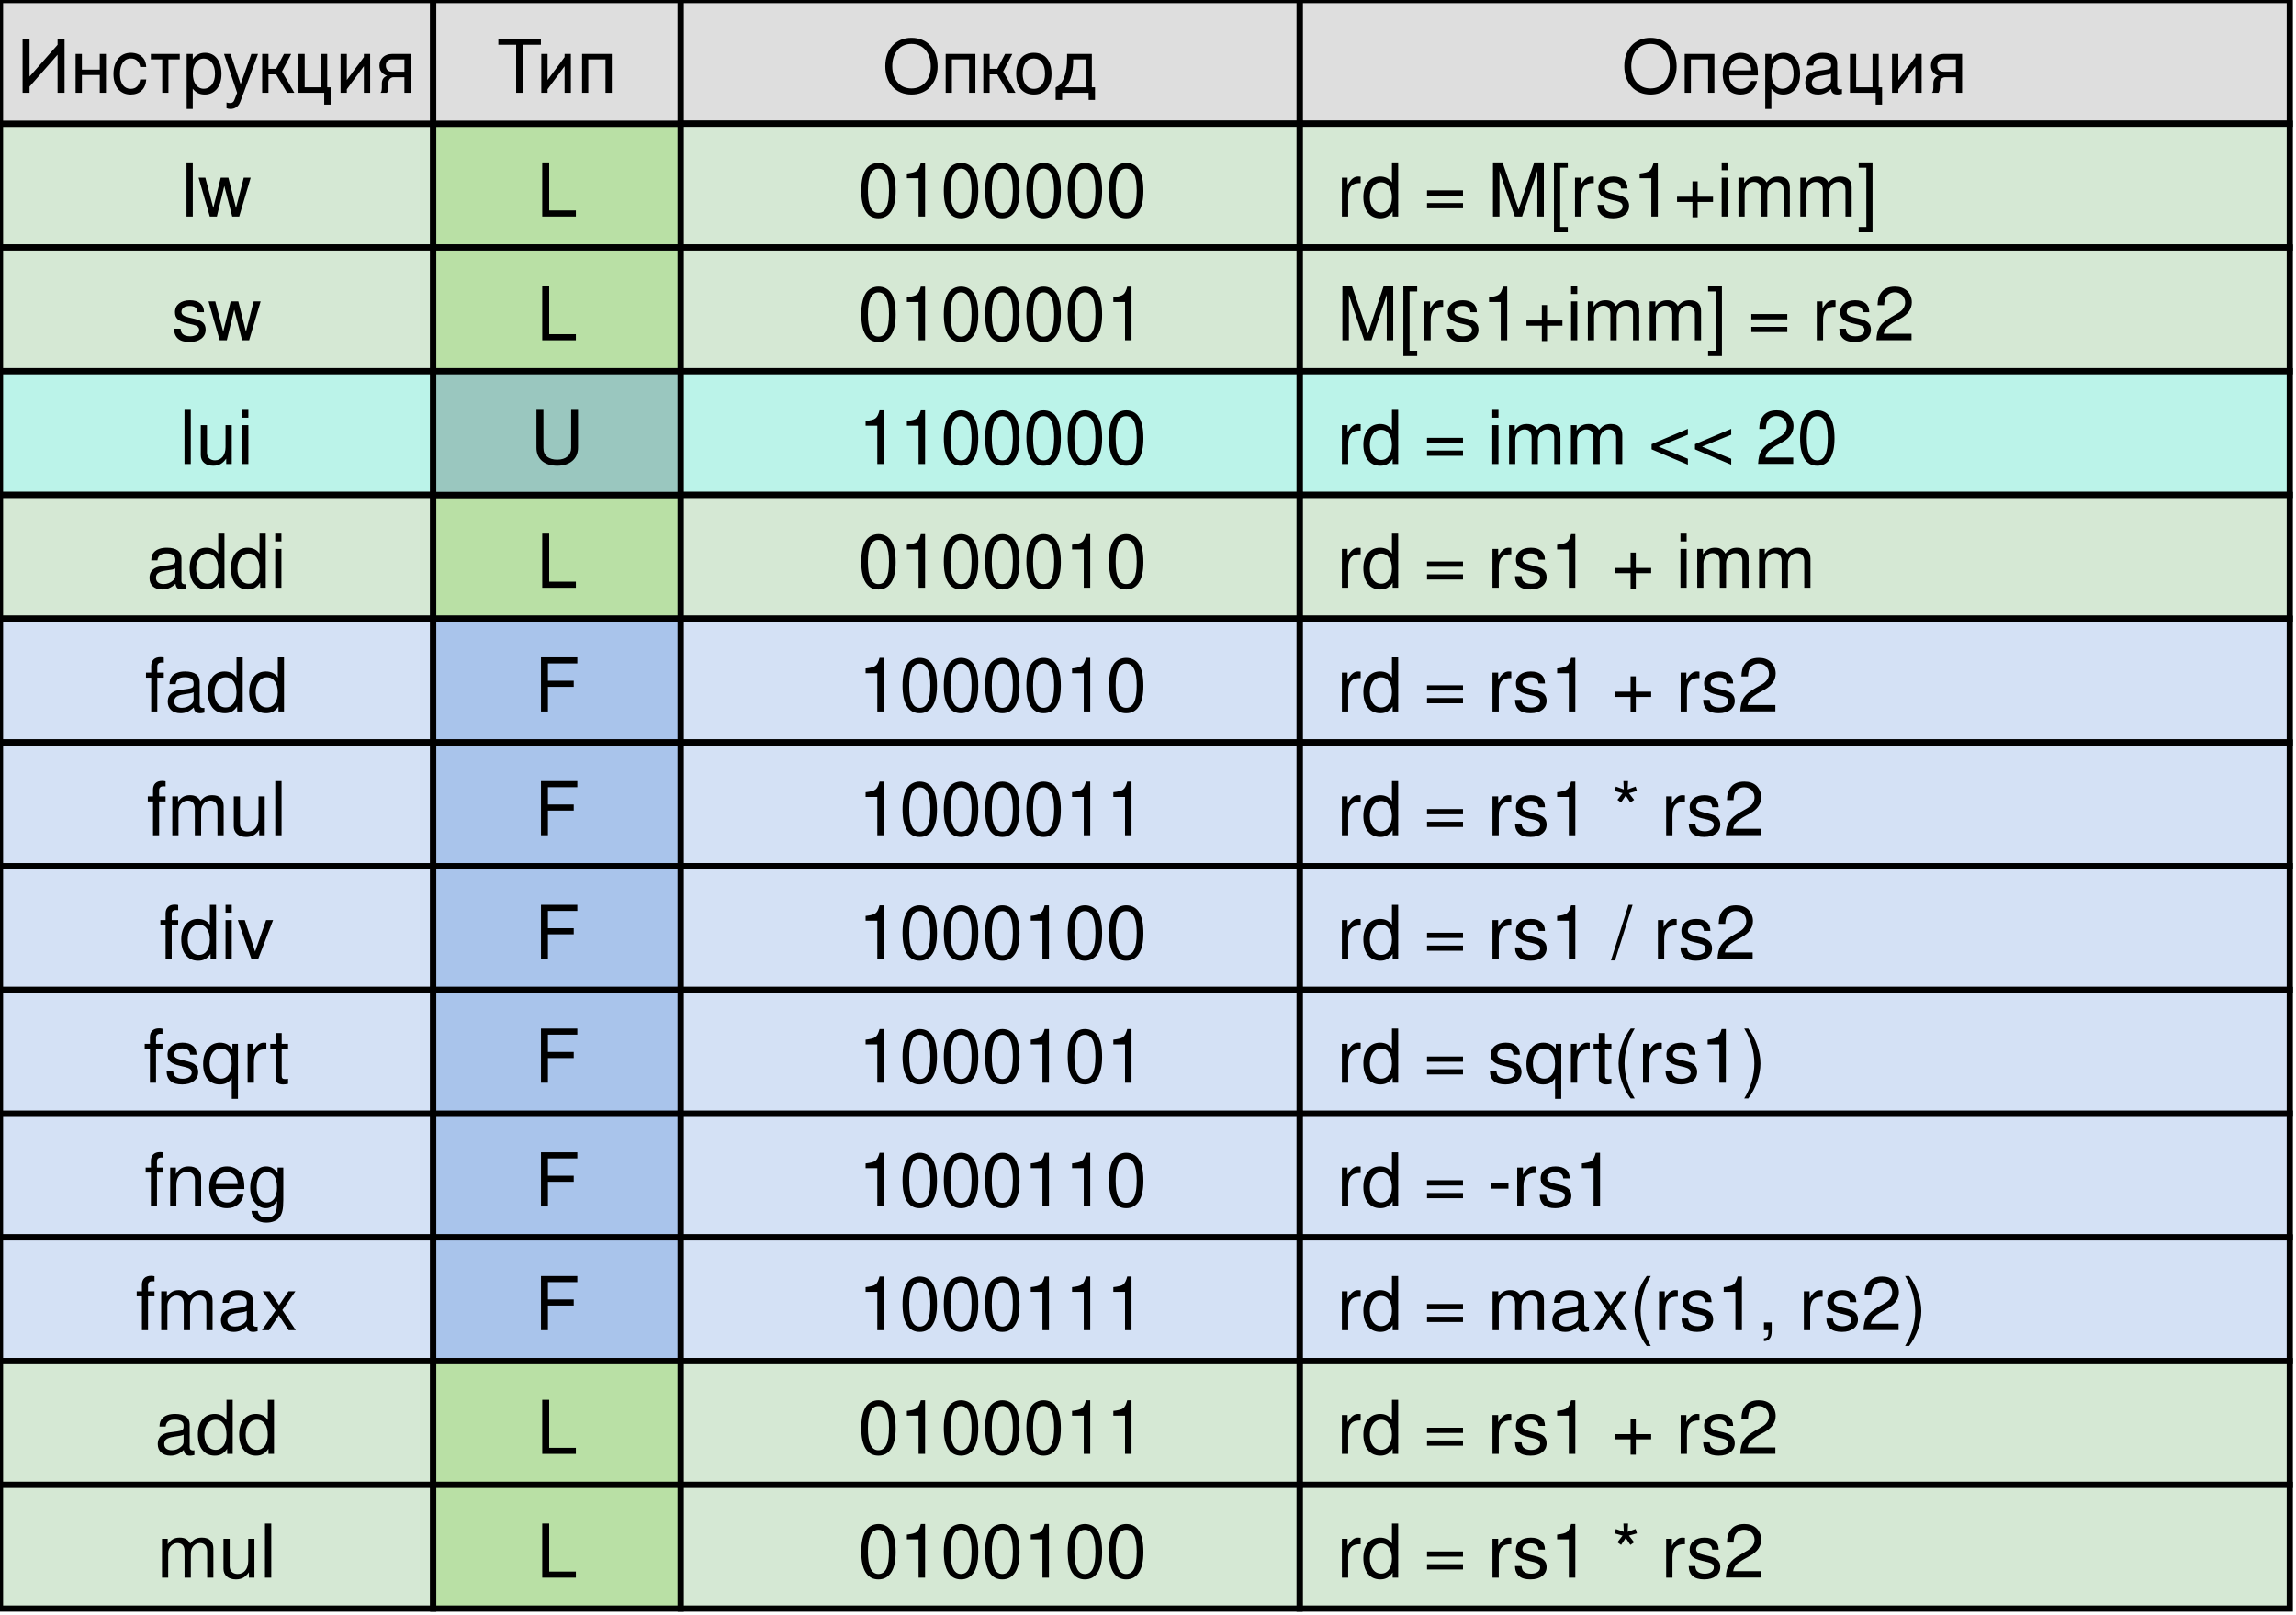
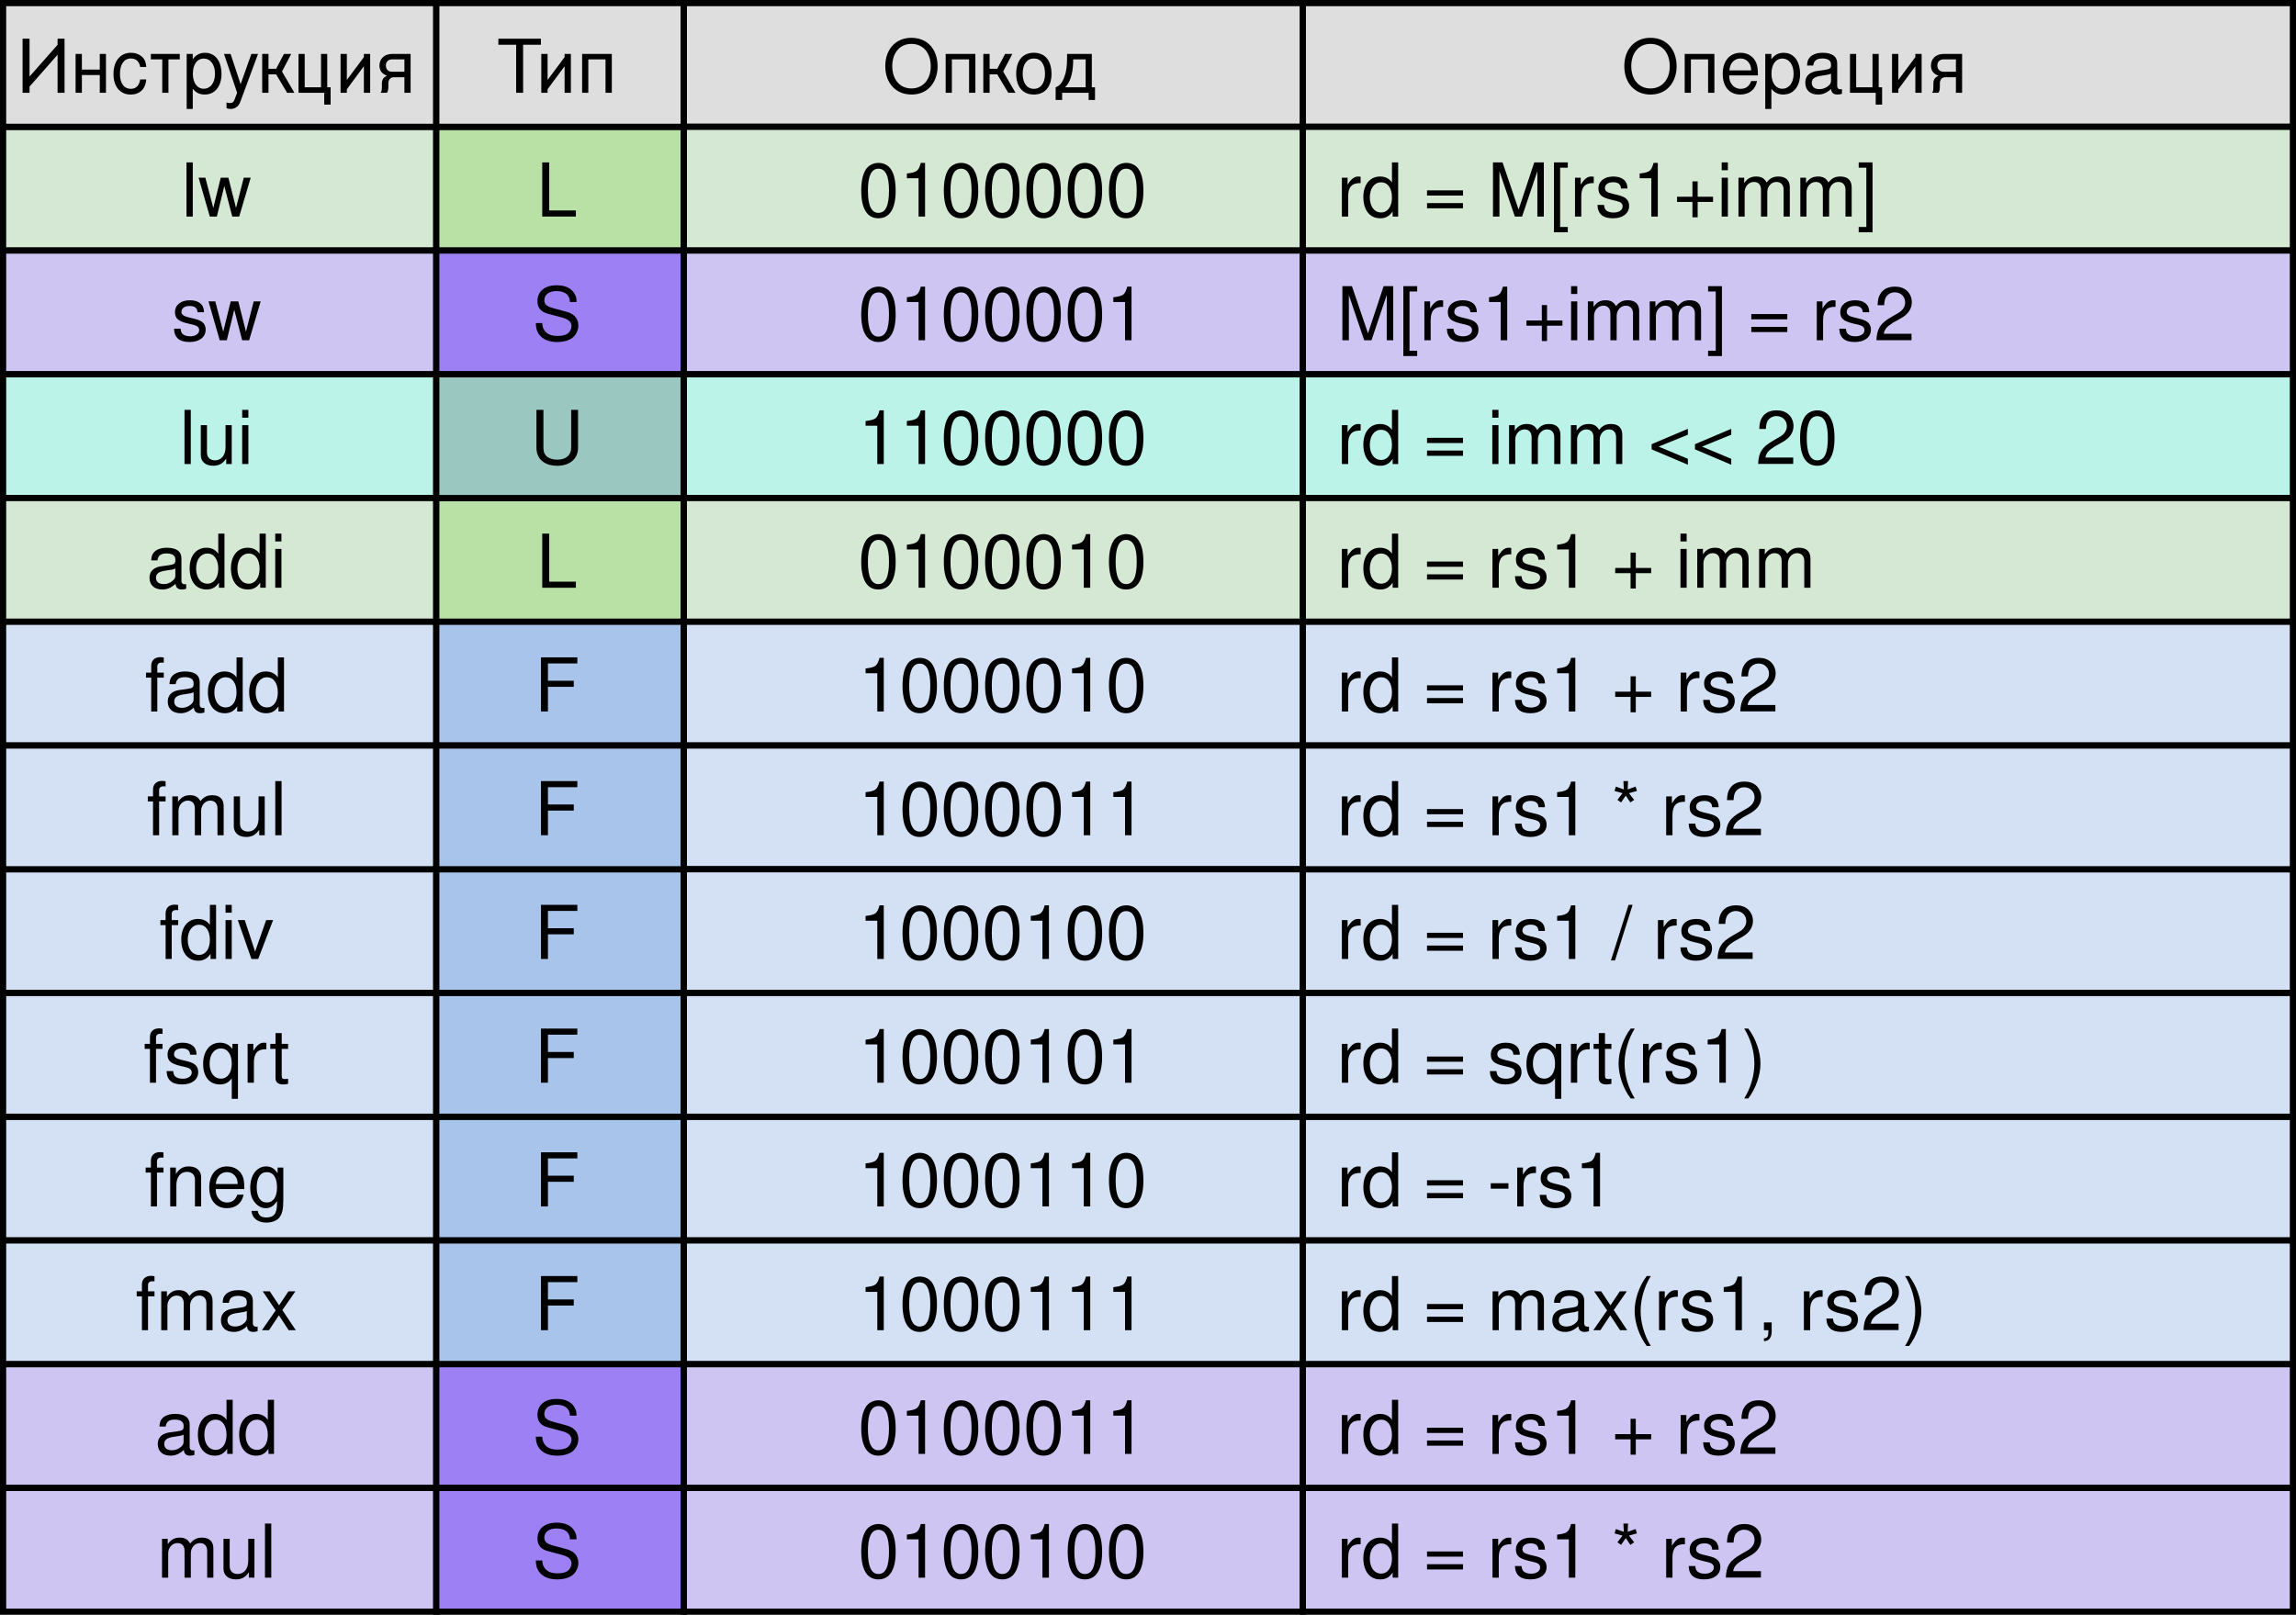
<svg xmlns="http://www.w3.org/2000/svg" style="background: transparent; background-color: transparent; color-scheme: light;" version="1.1" width="371px" height="261px" viewBox="0 0 371 261">
  <defs />
  <g>
    <g data-cell-id="0">
      <g data-cell-id="1">
        <g data-cell-id="ktNp69e0aBhXYcNmCIYP-1">
-           <g>
+           <g transform="translate(0.5,0.5)">
            <rect x="0" y="20" width="70" height="20" fill="#d5e8d4" stroke="#000000" pointer-events="all" style="fill: rgb(213, 232, 212); stroke: rgb(0, 0, 0);" />
          </g>
          <g>
            <g fill="#000000" font-family="Helvetica" text-anchor="middle" font-size="12px" style="fill: rgb(0, 0, 0);">
              <text x="35" y="35">
                <tspan>lw</tspan>
              </text>
            </g>
          </g>
        </g>
        <g data-cell-id="ktNp69e0aBhXYcNmCIYP-2">
-           <g>
-             <rect x="0" y="40" width="70" height="20" fill="#d5e8d4" stroke="#000000" pointer-events="all" style="fill: rgb(213, 232, 212); stroke: rgb(0, 0, 0);" />
+           <g transform="translate(0.5,0.5)">
+             <rect x="0" y="40" width="70" height="20" fill="#cfc5f3" stroke="#000000" pointer-events="all" style="fill: rgb(207, 197, 243); stroke: rgb(0, 0, 0);" />
          </g>
          <g>
            <g fill="#000000" font-family="Helvetica" text-anchor="middle" font-size="12px" style="fill: rgb(0, 0, 0);">
              <text x="35" y="55">
                <tspan>sw</tspan>
              </text>
            </g>
          </g>
        </g>
        <g data-cell-id="ktNp69e0aBhXYcNmCIYP-3">
-           <g>
+           <g transform="translate(0.5,0.5)">
            <rect x="0" y="60" width="70" height="20" fill="#bbf3e9" stroke="#000000" pointer-events="all" style="fill: rgb(187, 243, 233); stroke: rgb(0, 0, 0);" />
          </g>
          <g>
            <g fill="#000000" font-family="Helvetica" text-anchor="middle" font-size="12px" style="fill: rgb(0, 0, 0);">
              <text x="35" y="75">
                <tspan>lui</tspan>
              </text>
            </g>
          </g>
        </g>
        <g data-cell-id="ktNp69e0aBhXYcNmCIYP-4">
-           <g>
+           <g transform="translate(0.5,0.5)">
            <rect x="0" y="80" width="70" height="20" fill="#d5e8d4" stroke="#000000" pointer-events="all" style="fill: rgb(213, 232, 212); stroke: rgb(0, 0, 0);" />
          </g>
          <g>
            <g fill="#000000" font-family="Helvetica" text-anchor="middle" font-size="12px" style="fill: rgb(0, 0, 0);">
              <text x="35" y="95">
                <tspan>addi</tspan>
              </text>
            </g>
          </g>
        </g>
        <g data-cell-id="ktNp69e0aBhXYcNmCIYP-5">
-           <g>
+           <g transform="translate(0.5,0.5)">
            <rect x="0" y="140" width="70" height="20" fill="#d4e1f5" stroke="#000000" pointer-events="all" style="fill: rgb(212, 225, 245); stroke: rgb(0, 0, 0);" />
          </g>
          <g>
            <g fill="#000000" font-family="Helvetica" text-anchor="middle" font-size="12px" style="fill: rgb(0, 0, 0);">
              <text x="35" y="155">
                <tspan>fdiv</tspan>
              </text>
            </g>
          </g>
        </g>
        <g data-cell-id="ktNp69e0aBhXYcNmCIYP-6">
-           <g>
+           <g transform="translate(0.5,0.5)">
            <rect x="0" y="180" width="70" height="20" fill="#d4e1f5" stroke="#000000" pointer-events="all" style="fill: rgb(212, 225, 245); stroke: rgb(0, 0, 0);" />
          </g>
          <g>
            <g fill="#000000" font-family="Helvetica" text-anchor="middle" font-size="12px" style="fill: rgb(0, 0, 0);">
              <text x="35" y="195">
                <tspan>fneg</tspan>
              </text>
            </g>
          </g>
        </g>
        <g data-cell-id="ktNp69e0aBhXYcNmCIYP-7">
-           <g>
+           <g transform="translate(0.5,0.5)">
            <rect x="0" y="160" width="70" height="20" fill="#d4e1f5" stroke="#000000" pointer-events="all" style="fill: rgb(212, 225, 245); stroke: rgb(0, 0, 0);" />
          </g>
          <g>
            <g fill="#000000" font-family="Helvetica" text-anchor="middle" font-size="12px" style="fill: rgb(0, 0, 0);">
              <text x="35" y="175">
                <tspan>fsqrt</tspan>
              </text>
            </g>
          </g>
        </g>
        <g data-cell-id="ktNp69e0aBhXYcNmCIYP-8">
-           <g>
+           <g transform="translate(0.5,0.5)">
            <rect x="0" y="200" width="70" height="20" fill="#d4e1f5" stroke="#000000" pointer-events="all" style="fill: rgb(212, 225, 245); stroke: rgb(0, 0, 0);" />
          </g>
          <g>
            <g fill="#000000" font-family="Helvetica" text-anchor="middle" font-size="12px" style="fill: rgb(0, 0, 0);">
              <text x="35" y="215">
                <tspan>fmax</tspan>
              </text>
            </g>
          </g>
        </g>
        <g data-cell-id="ktNp69e0aBhXYcNmCIYP-9">
-           <g>
+           <g transform="translate(0.5,0.5)">
            <rect x="0" y="100" width="70" height="20" fill="#d4e1f5" stroke="#000000" pointer-events="all" style="fill: rgb(212, 225, 245); stroke: rgb(0, 0, 0);" />
          </g>
          <g>
            <g fill="#000000" font-family="Helvetica" text-anchor="middle" font-size="12px" style="fill: rgb(0, 0, 0);">
              <text x="35" y="115">
                <tspan>fadd</tspan>
              </text>
            </g>
          </g>
        </g>
        <g data-cell-id="ktNp69e0aBhXYcNmCIYP-10">
-           <g>
+           <g transform="translate(0.5,0.5)">
            <rect x="0" y="120" width="70" height="20" fill="#d4e1f5" stroke="#000000" pointer-events="all" style="fill: rgb(212, 225, 245); stroke: rgb(0, 0, 0);" />
          </g>
          <g>
            <g fill="#000000" font-family="Helvetica" text-anchor="middle" font-size="12px" style="fill: rgb(0, 0, 0);">
              <text x="35" y="135">
                <tspan>fmul</tspan>
              </text>
            </g>
          </g>
        </g>
        <g data-cell-id="ktNp69e0aBhXYcNmCIYP-11">
-           <g>
-             <rect x="0" y="220" width="70" height="20" fill="#d5e8d4" stroke="#000000" pointer-events="all" style="fill: rgb(213, 232, 212); stroke: rgb(0, 0, 0);" />
+           <g transform="translate(0.5,0.5)">
+             <rect x="0" y="220" width="70" height="20" fill="#cfc5f3" stroke="#000000" pointer-events="all" style="fill: rgb(207, 197, 243); stroke: rgb(0, 0, 0);" />
          </g>
          <g>
            <g fill="#000000" font-family="Helvetica" text-anchor="middle" font-size="12px" style="fill: rgb(0, 0, 0);">
              <text x="35" y="235">
                <tspan>add</tspan>
              </text>
            </g>
          </g>
        </g>
        <g data-cell-id="ktNp69e0aBhXYcNmCIYP-12">
-           <g>
-             <rect x="0" y="240" width="70" height="20" fill="#d5e8d4" stroke="#000000" pointer-events="all" style="fill: rgb(213, 232, 212); stroke: rgb(0, 0, 0);" />
+           <g transform="translate(0.5,0.5)">
+             <rect x="0" y="240" width="70" height="20" fill="#cfc5f3" stroke="#000000" pointer-events="all" style="fill: rgb(207, 197, 243); stroke: rgb(0, 0, 0);" />
          </g>
          <g>
            <g fill="#000000" font-family="Helvetica" text-anchor="middle" font-size="12px" style="fill: rgb(0, 0, 0);">
              <text x="35" y="255">
                <tspan>mul</tspan>
              </text>
            </g>
          </g>
        </g>
        <g data-cell-id="ktNp69e0aBhXYcNmCIYP-13">
-           <g>
+           <g transform="translate(0.5,0.5)">
            <rect x="70" y="20" width="40" height="20" fill="#b9e0a5" stroke="#000000" pointer-events="all" style="fill: rgb(185, 224, 165); stroke: rgb(0, 0, 0);" />
          </g>
          <g>
            <g fill="#000000" font-family="Helvetica" text-anchor="middle" font-size="12px" style="fill: rgb(0, 0, 0);">
              <text x="90" y="35">
                <tspan>L</tspan>
              </text>
            </g>
          </g>
        </g>
        <g data-cell-id="ktNp69e0aBhXYcNmCIYP-14">
-           <g>
+           <g transform="translate(0.5,0.5)">
            <rect x="0" y="0" width="70" height="20" fill="#dedede" stroke="#000000" pointer-events="all" style="fill: rgb(222, 222, 222); stroke: rgb(0, 0, 0);" />
          </g>
          <g>
            <g fill="#000000" font-family="Helvetica" text-anchor="middle" font-size="12px" style="fill: rgb(0, 0, 0);">
              <text x="35" y="15">
                <tspan>Инструкция</tspan>
              </text>
            </g>
          </g>
        </g>
        <g data-cell-id="ktNp69e0aBhXYcNmCIYP-16">
-           <g>
+           <g transform="translate(0.5,0.5)">
            <rect x="70" y="0" width="40" height="20" fill="#dedede" stroke="#000000" pointer-events="all" style="fill: rgb(222, 222, 222); stroke: rgb(0, 0, 0);" />
          </g>
          <g>
            <g fill="#000000" font-family="Helvetica" text-anchor="middle" font-size="12px" style="fill: rgb(0, 0, 0);">
              <text x="90" y="15">
                <tspan>Тип</tspan>
              </text>
            </g>
          </g>
        </g>
        <g data-cell-id="ktNp69e0aBhXYcNmCIYP-17">
-           <g>
-             <rect x="70" y="40" width="40" height="20" fill="#b9e0a5" stroke="#000000" pointer-events="all" style="fill: rgb(185, 224, 165); stroke: rgb(0, 0, 0);" />
+           <g transform="translate(0.5,0.5)">
+             <rect x="70" y="40" width="40" height="20" fill="#9d80f3" stroke="#000000" pointer-events="all" style="fill: rgb(157, 128, 243); stroke: rgb(0, 0, 0);" />
          </g>
          <g>
            <g fill="#000000" font-family="Helvetica" text-anchor="middle" font-size="12px" style="fill: rgb(0, 0, 0);">
              <text x="90" y="55">
-                 <tspan>L</tspan>
+                 <tspan>S</tspan>
              </text>
            </g>
          </g>
        </g>
        <g data-cell-id="ktNp69e0aBhXYcNmCIYP-18">
-           <g>
+           <g transform="translate(0.5,0.5)">
            <rect x="70" y="80" width="40" height="20" fill="#b9e0a5" stroke="#000000" pointer-events="all" style="fill: rgb(185, 224, 165); stroke: rgb(0, 0, 0);" />
          </g>
          <g>
            <g fill="#000000" font-family="Helvetica" text-anchor="middle" font-size="12px" style="fill: rgb(0, 0, 0);">
              <text x="90" y="95">
                <tspan>L</tspan>
              </text>
            </g>
          </g>
        </g>
        <g data-cell-id="ktNp69e0aBhXYcNmCIYP-19">
-           <g>
+           <g transform="translate(0.5,0.5)">
            <rect x="70" y="60" width="40" height="20" fill="#9ac7bf" stroke="#000000" pointer-events="all" style="fill: rgb(154, 199, 191); stroke: rgb(0, 0, 0);" />
          </g>
          <g>
            <g fill="#000000" font-family="Helvetica" text-anchor="middle" font-size="12px" style="fill: rgb(0, 0, 0);">
              <text x="90" y="75">
                <tspan>U</tspan>
              </text>
            </g>
          </g>
        </g>
        <g data-cell-id="ktNp69e0aBhXYcNmCIYP-20">
-           <g>
+           <g transform="translate(0.5,0.5)">
            <rect x="70" y="140" width="40" height="20" fill="#a9c4eb" stroke="#000000" pointer-events="all" style="fill: rgb(169, 196, 235); stroke: rgb(0, 0, 0);" />
          </g>
          <g>
            <g fill="#000000" font-family="Helvetica" text-anchor="middle" font-size="12px" style="fill: rgb(0, 0, 0);">
              <text x="90" y="155">
                <tspan>F</tspan>
              </text>
            </g>
          </g>
        </g>
        <g data-cell-id="ktNp69e0aBhXYcNmCIYP-21">
-           <g>
+           <g transform="translate(0.5,0.5)">
            <rect x="70" y="180" width="40" height="20" fill="#a9c4eb" stroke="#000000" pointer-events="all" style="fill: rgb(169, 196, 235); stroke: rgb(0, 0, 0);" />
          </g>
          <g>
            <g fill="#000000" font-family="Helvetica" text-anchor="middle" font-size="12px" style="fill: rgb(0, 0, 0);">
              <text x="90" y="195">
                <tspan>F</tspan>
              </text>
            </g>
          </g>
        </g>
        <g data-cell-id="ktNp69e0aBhXYcNmCIYP-22">
-           <g>
+           <g transform="translate(0.5,0.5)">
            <rect x="70" y="160" width="40" height="20" fill="#a9c4eb" stroke="#000000" pointer-events="all" style="fill: rgb(169, 196, 235); stroke: rgb(0, 0, 0);" />
          </g>
          <g>
            <g fill="#000000" font-family="Helvetica" text-anchor="middle" font-size="12px" style="fill: rgb(0, 0, 0);">
              <text x="90" y="175">
                <tspan>F</tspan>
              </text>
            </g>
          </g>
        </g>
        <g data-cell-id="ktNp69e0aBhXYcNmCIYP-23">
-           <g>
+           <g transform="translate(0.5,0.5)">
            <rect x="70" y="200" width="40" height="20" fill="#a9c4eb" stroke="#000000" pointer-events="all" style="fill: rgb(169, 196, 235); stroke: rgb(0, 0, 0);" />
          </g>
          <g>
            <g fill="#000000" font-family="Helvetica" text-anchor="middle" font-size="12px" style="fill: rgb(0, 0, 0);">
              <text x="90" y="215">
                <tspan>F</tspan>
              </text>
            </g>
          </g>
        </g>
        <g data-cell-id="ktNp69e0aBhXYcNmCIYP-24">
-           <g>
+           <g transform="translate(0.5,0.5)">
            <rect x="70" y="100" width="40" height="20" fill="#a9c4eb" stroke="#000000" pointer-events="all" style="fill: rgb(169, 196, 235); stroke: rgb(0, 0, 0);" />
          </g>
          <g>
            <g fill="#000000" font-family="Helvetica" text-anchor="middle" font-size="12px" style="fill: rgb(0, 0, 0);">
              <text x="90" y="115">
                <tspan>F</tspan>
              </text>
            </g>
          </g>
        </g>
        <g data-cell-id="ktNp69e0aBhXYcNmCIYP-25">
-           <g>
+           <g transform="translate(0.5,0.5)">
            <rect x="70" y="120" width="40" height="20" fill="#a9c4eb" stroke="#000000" pointer-events="all" style="fill: rgb(169, 196, 235); stroke: rgb(0, 0, 0);" />
          </g>
          <g>
            <g fill="#000000" font-family="Helvetica" text-anchor="middle" font-size="12px" style="fill: rgb(0, 0, 0);">
              <text x="90" y="135">
                <tspan>F</tspan>
              </text>
            </g>
          </g>
        </g>
        <g data-cell-id="ktNp69e0aBhXYcNmCIYP-26">
-           <g>
-             <rect x="70" y="220" width="40" height="20" fill="#b9e0a5" stroke="#000000" pointer-events="all" style="fill: rgb(185, 224, 165); stroke: rgb(0, 0, 0);" />
+           <g transform="translate(0.5,0.5)">
+             <rect x="70" y="220" width="40" height="20" fill="#9d80f3" stroke="#000000" pointer-events="all" style="fill: rgb(157, 128, 243); stroke: rgb(0, 0, 0);" />
          </g>
          <g>
            <g fill="#000000" font-family="Helvetica" text-anchor="middle" font-size="12px" style="fill: rgb(0, 0, 0);">
              <text x="90" y="235">
-                 <tspan>L</tspan>
+                 <tspan>S</tspan>
              </text>
            </g>
          </g>
        </g>
        <g data-cell-id="ktNp69e0aBhXYcNmCIYP-27">
-           <g>
-             <rect x="70" y="240" width="40" height="20" fill="#b9e0a5" stroke="#000000" pointer-events="all" style="fill: rgb(185, 224, 165); stroke: rgb(0, 0, 0);" />
+           <g transform="translate(0.5,0.5)">
+             <rect x="70" y="240" width="40" height="20" fill="#9d80f3" stroke="#000000" pointer-events="all" style="fill: rgb(157, 128, 243); stroke: rgb(0, 0, 0);" />
          </g>
          <g>
            <g fill="#000000" font-family="Helvetica" text-anchor="middle" font-size="12px" style="fill: rgb(0, 0, 0);">
              <text x="90" y="255">
-                 <tspan>L</tspan>
+                 <tspan>S</tspan>
              </text>
            </g>
          </g>
        </g>
        <g data-cell-id="ktNp69e0aBhXYcNmCIYP-28">
-           <g>
+           <g transform="translate(0.5,0.5)">
            <rect x="210" y="0" width="160" height="20" fill="#dedede" stroke="#000000" pointer-events="all" style="fill: rgb(222, 222, 222); stroke: rgb(0, 0, 0);" />
          </g>
          <g>
            <g fill="#000000" font-family="Helvetica" text-anchor="middle" font-size="12px" style="fill: rgb(0, 0, 0);">
              <text x="290" y="15">
                <tspan>Операция</tspan>
              </text>
            </g>
          </g>
        </g>
        <g data-cell-id="ktNp69e0aBhXYcNmCIYP-29">
-           <g>
+           <g transform="translate(0.5,0.5)">
            <rect x="210" y="20" width="160" height="20" fill="#d5e8d4" stroke="#000000" pointer-events="all" style="fill: rgb(213, 232, 212); stroke: rgb(0, 0, 0);" />
          </g>
          <g>
            <g fill="#000000" font-family="Helvetica" font-size="12px" style="fill: rgb(0, 0, 0);">
              <text x="216" y="35">
                <tspan>rd = M[rs1+imm]</tspan>
              </text>
            </g>
          </g>
        </g>
        <g data-cell-id="ktNp69e0aBhXYcNmCIYP-30">
-           <g>
-             <rect x="210" y="40" width="160" height="20" fill="#d5e8d4" stroke="#000000" pointer-events="all" style="fill: rgb(213, 232, 212); stroke: rgb(0, 0, 0);" />
+           <g transform="translate(0.5,0.5)">
+             <rect x="210" y="40" width="160" height="20" fill="#cfc5f3" stroke="#000000" pointer-events="all" style="fill: rgb(207, 197, 243); stroke: rgb(0, 0, 0);" />
          </g>
          <g>
            <g fill="#000000" font-family="Helvetica" font-size="12px" style="fill: rgb(0, 0, 0);">
              <text x="216" y="55">
                <tspan>M[rs1+imm] = rs2</tspan>
              </text>
            </g>
          </g>
        </g>
        <g data-cell-id="ktNp69e0aBhXYcNmCIYP-31">
-           <g>
+           <g transform="translate(0.5,0.5)">
            <rect x="210" y="60" width="160" height="20" fill="#bbf3e9" stroke="#000000" pointer-events="all" style="fill: rgb(187, 243, 233); stroke: rgb(0, 0, 0);" />
          </g>
          <g>
            <g fill="#000000" font-family="Helvetica" font-size="12px" style="fill: rgb(0, 0, 0);">
              <text x="216" y="75">
                <tspan>rd = imm &lt;&lt; 20</tspan>
              </text>
            </g>
          </g>
        </g>
        <g data-cell-id="ktNp69e0aBhXYcNmCIYP-32">
-           <g>
+           <g transform="translate(0.5,0.5)">
            <rect x="210" y="80" width="160" height="20" fill="#d5e8d4" stroke="#000000" pointer-events="all" style="fill: rgb(213, 232, 212); stroke: rgb(0, 0, 0);" />
          </g>
          <g>
            <g fill="#000000" font-family="Helvetica" font-size="12px" style="fill: rgb(0, 0, 0);">
              <text x="216" y="95">
                <tspan>rd = rs1 + imm</tspan>
              </text>
            </g>
          </g>
        </g>
        <g data-cell-id="ktNp69e0aBhXYcNmCIYP-33">
-           <g>
+           <g transform="translate(0.5,0.5)">
            <rect x="210" y="140" width="160" height="20" fill="#d4e1f5" stroke="#000000" pointer-events="all" style="fill: rgb(212, 225, 245); stroke: rgb(0, 0, 0);" />
          </g>
          <g>
            <g fill="#000000" font-family="Helvetica" font-size="12px" style="fill: rgb(0, 0, 0);">
              <text x="216" y="155">
                <tspan>rd = rs1 / rs2</tspan>
              </text>
            </g>
          </g>
        </g>
        <g data-cell-id="ktNp69e0aBhXYcNmCIYP-34">
-           <g>
+           <g transform="translate(0.5,0.5)">
            <rect x="210" y="180" width="160" height="20" fill="#d4e1f5" stroke="#000000" pointer-events="all" style="fill: rgb(212, 225, 245); stroke: rgb(0, 0, 0);" />
          </g>
          <g>
            <g fill="#000000" font-family="Helvetica" font-size="12px" style="fill: rgb(0, 0, 0);">
              <text x="216" y="195">
                <tspan>rd = -rs1</tspan>
              </text>
            </g>
          </g>
        </g>
        <g data-cell-id="ktNp69e0aBhXYcNmCIYP-35">
-           <g>
+           <g transform="translate(0.5,0.5)">
            <rect x="210" y="160" width="160" height="20" fill="#d4e1f5" stroke="#000000" pointer-events="all" style="fill: rgb(212, 225, 245); stroke: rgb(0, 0, 0);" />
          </g>
          <g>
            <g fill="#000000" font-family="Helvetica" font-size="12px" style="fill: rgb(0, 0, 0);">
              <text x="216" y="175">
                <tspan>rd = sqrt(rs1)</tspan>
              </text>
            </g>
          </g>
        </g>
        <g data-cell-id="ktNp69e0aBhXYcNmCIYP-36">
-           <g>
+           <g transform="translate(0.5,0.5)">
            <rect x="210" y="200" width="160" height="20" fill="#d4e1f5" stroke="#000000" pointer-events="all" style="fill: rgb(212, 225, 245); stroke: rgb(0, 0, 0);" />
          </g>
          <g>
            <g fill="#000000" font-family="Helvetica" font-size="12px" style="fill: rgb(0, 0, 0);">
              <text x="216" y="215">
                <tspan>rd = max(rs1, rs2)</tspan>
              </text>
            </g>
          </g>
        </g>
        <g data-cell-id="ktNp69e0aBhXYcNmCIYP-37">
-           <g>
+           <g transform="translate(0.5,0.5)">
            <rect x="210" y="100" width="160" height="20" fill="#d4e1f5" stroke="#000000" pointer-events="all" style="fill: rgb(212, 225, 245); stroke: rgb(0, 0, 0);" />
          </g>
          <g>
            <g fill="#000000" font-family="Helvetica" font-size="12px" style="fill: rgb(0, 0, 0);">
              <text x="216" y="115">
                <tspan>rd = rs1 + rs2</tspan>
              </text>
            </g>
          </g>
        </g>
        <g data-cell-id="ktNp69e0aBhXYcNmCIYP-38">
-           <g>
+           <g transform="translate(0.5,0.5)">
            <rect x="210" y="120" width="160" height="20" fill="#d4e1f5" stroke="#000000" pointer-events="all" style="fill: rgb(212, 225, 245); stroke: rgb(0, 0, 0);" />
          </g>
          <g>
            <g fill="#000000" font-family="Helvetica" font-size="12px" style="fill: rgb(0, 0, 0);">
              <text x="216" y="135">
                <tspan>rd = rs1 * rs2</tspan>
              </text>
            </g>
          </g>
        </g>
        <g data-cell-id="ktNp69e0aBhXYcNmCIYP-39">
-           <g>
-             <rect x="210" y="220" width="160" height="20" fill="#d5e8d4" stroke="#000000" pointer-events="all" style="fill: rgb(213, 232, 212); stroke: rgb(0, 0, 0);" />
+           <g transform="translate(0.5,0.5)">
+             <rect x="210" y="220" width="160" height="20" fill="#cfc5f3" stroke="#000000" pointer-events="all" style="fill: rgb(207, 197, 243); stroke: rgb(0, 0, 0);" />
          </g>
          <g>
            <g fill="#000000" font-family="Helvetica" font-size="12px" style="fill: rgb(0, 0, 0);">
              <text x="216" y="235">
                <tspan>rd = rs1 + rs2</tspan>
              </text>
            </g>
          </g>
        </g>
        <g data-cell-id="ktNp69e0aBhXYcNmCIYP-40">
-           <g>
-             <rect x="210" y="240" width="160" height="20" fill="#d5e8d4" stroke="#000000" pointer-events="all" style="fill: rgb(213, 232, 212); stroke: rgb(0, 0, 0);" />
+           <g transform="translate(0.5,0.5)">
+             <rect x="210" y="240" width="160" height="20" fill="#cfc5f3" stroke="#000000" pointer-events="all" style="fill: rgb(207, 197, 243); stroke: rgb(0, 0, 0);" />
          </g>
          <g>
            <g fill="#000000" font-family="Helvetica" font-size="12px" style="fill: rgb(0, 0, 0);">
              <text x="216" y="255">
                <tspan>rd = rs1 * rs2</tspan>
              </text>
            </g>
          </g>
        </g>
        <g data-cell-id="Uij-qLSlat1kDgGIWZYU-1">
-           <g>
+           <g transform="translate(0.5,0.5)">
            <rect x="110" y="0" width="100" height="20" fill="#dedede" stroke="#000000" pointer-events="all" style="fill: rgb(222, 222, 222); stroke: rgb(0, 0, 0);" />
          </g>
          <g>
            <g fill="#000000" font-family="Helvetica" text-anchor="middle" font-size="12px" style="fill: rgb(0, 0, 0);">
              <text x="160" y="15">
                <tspan>Опкод</tspan>
              </text>
            </g>
          </g>
        </g>
        <g data-cell-id="Uij-qLSlat1kDgGIWZYU-3">
-           <g>
+           <g transform="translate(0.5,0.5)">
            <rect x="110" y="20" width="100" height="20" fill="#d5e8d4" stroke="#000000" pointer-events="all" style="fill: rgb(213, 232, 212); stroke: rgb(0, 0, 0);" />
          </g>
          <g>
            <g fill="#000000" font-family="Helvetica" text-anchor="middle" font-size="12px" style="fill: rgb(0, 0, 0);">
              <text x="162" y="35">
                <tspan>0100000</tspan>
              </text>
            </g>
          </g>
        </g>
        <g data-cell-id="Uij-qLSlat1kDgGIWZYU-4">
-           <g>
-             <rect x="110" y="40" width="100" height="20" fill="#d5e8d4" stroke="#000000" pointer-events="all" style="fill: rgb(213, 232, 212); stroke: rgb(0, 0, 0);" />
+           <g transform="translate(0.5,0.5)">
+             <rect x="110" y="40" width="100" height="20" fill="#cfc5f3" stroke="#000000" pointer-events="all" style="fill: rgb(207, 197, 243); stroke: rgb(0, 0, 0);" />
          </g>
          <g>
            <g fill="#000000" font-family="Helvetica" text-anchor="middle" font-size="12px" style="fill: rgb(0, 0, 0);">
              <text x="162" y="55">
                <tspan>0100001</tspan>
              </text>
            </g>
          </g>
        </g>
        <g data-cell-id="Uij-qLSlat1kDgGIWZYU-5">
-           <g>
+           <g transform="translate(0.5,0.5)">
            <rect x="110" y="60" width="100" height="20" fill="#bbf3e9" stroke="#000000" pointer-events="all" style="fill: rgb(187, 243, 233); stroke: rgb(0, 0, 0);" />
          </g>
          <g>
            <g fill="#000000" font-family="Helvetica" text-anchor="middle" font-size="12px" style="fill: rgb(0, 0, 0);">
              <text x="162" y="75">
                <tspan>1100000</tspan>
              </text>
            </g>
          </g>
        </g>
        <g data-cell-id="Uij-qLSlat1kDgGIWZYU-6">
-           <g>
+           <g transform="translate(0.5,0.5)">
            <rect x="110" y="80" width="100" height="20" fill="#d5e8d4" stroke="#000000" pointer-events="all" style="fill: rgb(213, 232, 212); stroke: rgb(0, 0, 0);" />
          </g>
          <g>
            <g fill="#000000" font-family="Helvetica" text-anchor="middle" font-size="12px" style="fill: rgb(0, 0, 0);">
              <text x="162" y="95">
                <tspan style="text-wrap-mode: nowrap;">
                  <tspan>0100010</tspan>
                </tspan>
              </text>
            </g>
          </g>
        </g>
        <g data-cell-id="Uij-qLSlat1kDgGIWZYU-7">
-           <g>
+           <g transform="translate(0.5,0.5)">
            <rect x="110" y="100" width="100" height="20" fill="#d4e1f5" stroke="#000000" pointer-events="all" style="fill: rgb(212, 225, 245); stroke: rgb(0, 0, 0);" />
          </g>
          <g>
            <g fill="#000000" font-family="Helvetica" text-anchor="middle" font-size="12px" style="fill: rgb(0, 0, 0);">
              <text x="162" y="115">
                <tspan>1000010</tspan>
              </text>
            </g>
          </g>
        </g>
        <g data-cell-id="Uij-qLSlat1kDgGIWZYU-8">
-           <g>
+           <g transform="translate(0.5,0.5)">
            <rect x="110" y="120" width="100" height="20" fill="#d4e1f5" stroke="#000000" pointer-events="all" style="fill: rgb(212, 225, 245); stroke: rgb(0, 0, 0);" />
          </g>
          <g>
            <g fill="#000000" font-family="Helvetica" text-anchor="middle" font-size="12px" style="fill: rgb(0, 0, 0);">
              <text x="162" y="135">
                <tspan style="text-wrap-mode: nowrap;">
                  <tspan>1000011</tspan>
                </tspan>
              </text>
            </g>
          </g>
        </g>
        <g data-cell-id="Uij-qLSlat1kDgGIWZYU-9">
-           <g>
+           <g transform="translate(0.5,0.5)">
            <rect x="110" y="140" width="100" height="20" fill="#d4e1f5" stroke="#000000" pointer-events="all" style="fill: rgb(212, 225, 245); stroke: rgb(0, 0, 0);" />
          </g>
          <g>
            <g fill="#000000" font-family="Helvetica" text-anchor="middle" font-size="12px" style="fill: rgb(0, 0, 0);">
              <text x="162" y="155">
                <tspan style="text-wrap-mode: nowrap;">
                  <tspan>1000100</tspan>
                </tspan>
              </text>
            </g>
          </g>
        </g>
        <g data-cell-id="Uij-qLSlat1kDgGIWZYU-10">
-           <g>
+           <g transform="translate(0.5,0.5)">
            <rect x="110" y="180" width="100" height="20" fill="#d4e1f5" stroke="#000000" pointer-events="all" style="fill: rgb(212, 225, 245); stroke: rgb(0, 0, 0);" />
          </g>
          <g>
            <g fill="#000000" font-family="Helvetica" text-anchor="middle" font-size="12px" style="fill: rgb(0, 0, 0);">
              <text x="162" y="195">
                <tspan style="text-wrap-mode: nowrap;">
                  <tspan>1000110</tspan>
                </tspan>
              </text>
            </g>
          </g>
        </g>
        <g data-cell-id="Uij-qLSlat1kDgGIWZYU-11">
-           <g>
+           <g transform="translate(0.5,0.5)">
            <rect x="110" y="160" width="100" height="20" fill="#d4e1f5" stroke="#000000" pointer-events="all" style="fill: rgb(212, 225, 245); stroke: rgb(0, 0, 0);" />
          </g>
          <g>
            <g fill="#000000" font-family="Helvetica" text-anchor="middle" font-size="12px" style="fill: rgb(0, 0, 0);">
              <text x="162" y="175">
                <tspan style="text-wrap-mode: nowrap;">
                  <tspan>1000101</tspan>
                </tspan>
              </text>
            </g>
          </g>
        </g>
        <g data-cell-id="Uij-qLSlat1kDgGIWZYU-12">
-           <g>
+           <g transform="translate(0.5,0.5)">
            <rect x="110" y="200" width="100" height="20" fill="#d4e1f5" stroke="#000000" pointer-events="all" style="fill: rgb(212, 225, 245); stroke: rgb(0, 0, 0);" />
          </g>
          <g>
            <g fill="#000000" font-family="Helvetica" text-anchor="middle" font-size="12px" style="fill: rgb(0, 0, 0);">
              <text x="162" y="215">
                <tspan style="text-wrap-mode: nowrap;">
                  <tspan>1000111</tspan>
                </tspan>
              </text>
            </g>
          </g>
        </g>
        <g data-cell-id="Uij-qLSlat1kDgGIWZYU-13">
-           <g>
-             <rect x="110" y="220" width="100" height="20" fill="#d5e8d4" stroke="#000000" pointer-events="all" style="fill: rgb(213, 232, 212); stroke: rgb(0, 0, 0);" />
+           <g transform="translate(0.5,0.5)">
+             <rect x="110" y="220" width="100" height="20" fill="#cfc5f3" stroke="#000000" pointer-events="all" style="fill: rgb(207, 197, 243); stroke: rgb(0, 0, 0);" />
          </g>
          <g>
            <g fill="#000000" font-family="Helvetica" text-anchor="middle" font-size="12px" style="fill: rgb(0, 0, 0);">
              <text x="162" y="235">
                <tspan style="text-wrap-mode: nowrap;">
                  <tspan>0100011</tspan>
                </tspan>
              </text>
            </g>
          </g>
        </g>
        <g data-cell-id="Uij-qLSlat1kDgGIWZYU-14">
-           <g>
-             <rect x="110" y="240" width="100" height="20" fill="#d5e8d4" stroke="#000000" pointer-events="all" style="fill: rgb(213, 232, 212); stroke: rgb(0, 0, 0);" />
+           <g transform="translate(0.5,0.5)">
+             <rect x="110" y="240" width="100" height="20" fill="#cfc5f3" stroke="#000000" pointer-events="all" style="fill: rgb(207, 197, 243); stroke: rgb(0, 0, 0);" />
          </g>
          <g>
            <g fill="#000000" font-family="Helvetica" text-anchor="middle" font-size="12px" style="fill: rgb(0, 0, 0);">
              <text x="162" y="255">
                <tspan style="text-wrap-mode: nowrap;">
                  <tspan>0100100</tspan>
                </tspan>
              </text>
            </g>
          </g>
        </g>
      </g>
    </g>
  </g>
</svg>
